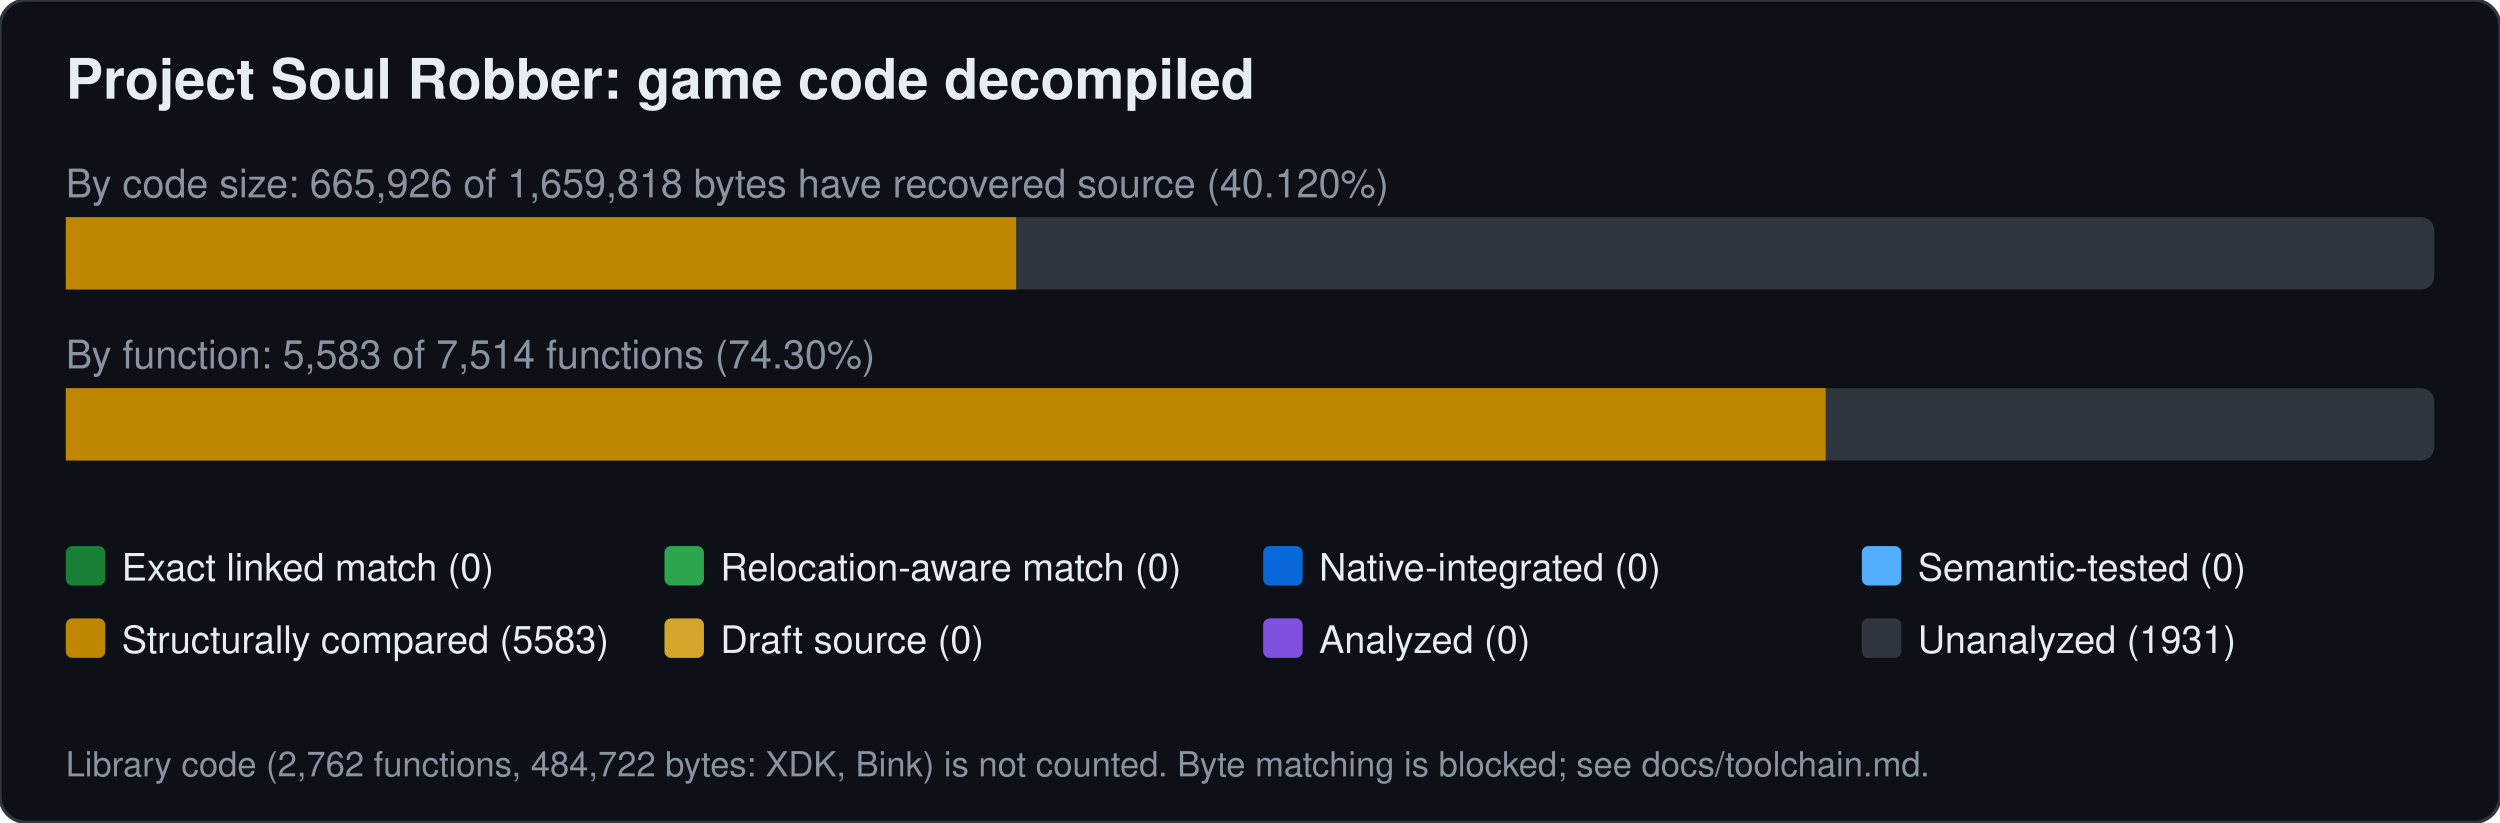
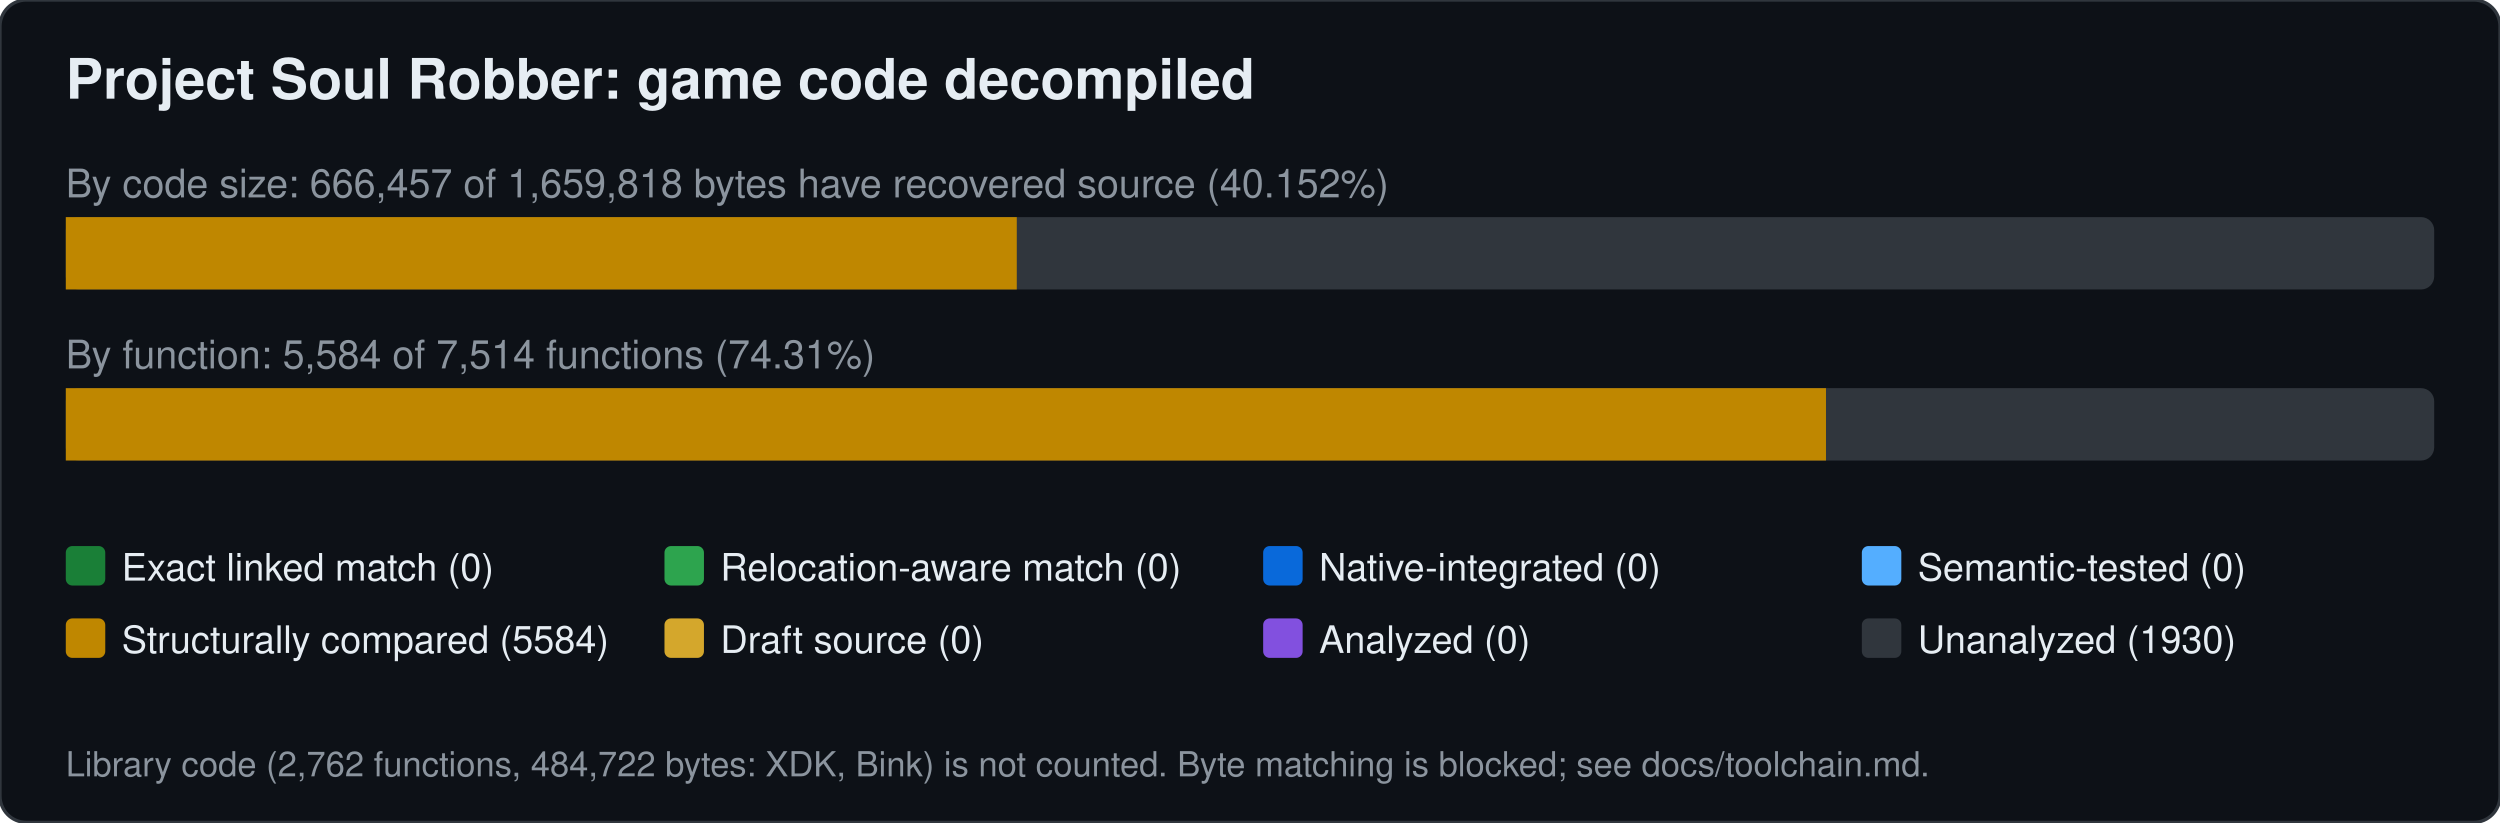
<svg xmlns="http://www.w3.org/2000/svg" width="760" height="250" viewBox="0 0 760 250" font-family="Segoe UI,Helvetica,Arial,sans-serif">
  <rect width="760" height="250" rx="8" fill="#0d1117" stroke="#30363d" />
  <text x="20" y="30" font-size="17" font-weight="600" fill="#e6edf3">Project Soul Robber: game code decompiled</text>
-   <text x="20" y="60" font-size="12" fill="#8b949e">By code size: 665,926 of 1,659,818 bytes have recovered source (40.120%)</text>
+   <text x="20" y="60" font-size="12" fill="#8b949e">By code size: 666,457 of 1,659,818 bytes have recovered source (40.152%)</text>
  <rect x="20" y="66" width="720" height="22" rx="4" fill="#30363d" />
-   <rect x="20.0" y="66" width="288.9" height="22" fill="#bf8700" />
-   <text x="20" y="112" font-size="12" fill="#8b949e">By function: 5,583 of 7,514 functions (74.30%)</text>
+   <rect x="20.0" y="66" width="289.1" height="22" fill="#bf8700" />
+   <text x="20" y="112" font-size="12" fill="#8b949e">By function: 5,584 of 7,514 functions (74.31%)</text>
  <rect x="20" y="118" width="720" height="22" rx="4" fill="#30363d" />
-   <rect x="20.0" y="118" width="535.0" height="22" fill="#bf8700" />
+   <rect x="20.0" y="118" width="535.1" height="22" fill="#bf8700" />
  <rect x="20" y="166" width="12" height="12" rx="2" fill="#1a7f37" />
  <text x="37" y="176.5" font-size="11.5" fill="#e6edf3">Exact linked match (0)</text>
  <rect x="202" y="166" width="12" height="12" rx="2" fill="#2da44e" />
  <text x="219" y="176.5" font-size="11.5" fill="#e6edf3">Relocation-aware match (0)</text>
  <rect x="384" y="166" width="12" height="12" rx="2" fill="#0969da" />
  <text x="401" y="176.5" font-size="11.5" fill="#e6edf3">Native-integrated (0)</text>
  <rect x="566" y="166" width="12" height="12" rx="2" fill="#54aeff" />
  <text x="583" y="176.5" font-size="11.5" fill="#e6edf3">Semantic-tested (0)</text>
  <rect x="20" y="188" width="12" height="12" rx="2" fill="#bf8700" />
-   <text x="37" y="198.5" font-size="11.5" fill="#e6edf3">Structurally compared (5583)</text>
+   <text x="37" y="198.5" font-size="11.5" fill="#e6edf3">Structurally compared (5584)</text>
  <rect x="202" y="188" width="12" height="12" rx="2" fill="#d4a72c" />
  <text x="219" y="198.5" font-size="11.5" fill="#e6edf3">Draft source (0)</text>
  <rect x="384" y="188" width="12" height="12" rx="2" fill="#8250df" />
  <text x="401" y="198.5" font-size="11.5" fill="#e6edf3">Analyzed (0)</text>
  <rect x="566" y="188" width="12" height="12" rx="2" fill="#30363d" />
-   <text x="583" y="198.5" font-size="11.5" fill="#e6edf3">Unanalyzed (1931)</text>
+   <text x="583" y="198.5" font-size="11.5" fill="#e6edf3">Unanalyzed (1930)</text>
  <text x="20" y="236" font-size="10.5" fill="#8b949e">Library code (2,762 functions, 484,722 bytes: XDK, Bink) is not counted. Byte matching is blocked; see docs/toolchain.md.</text>
</svg>
